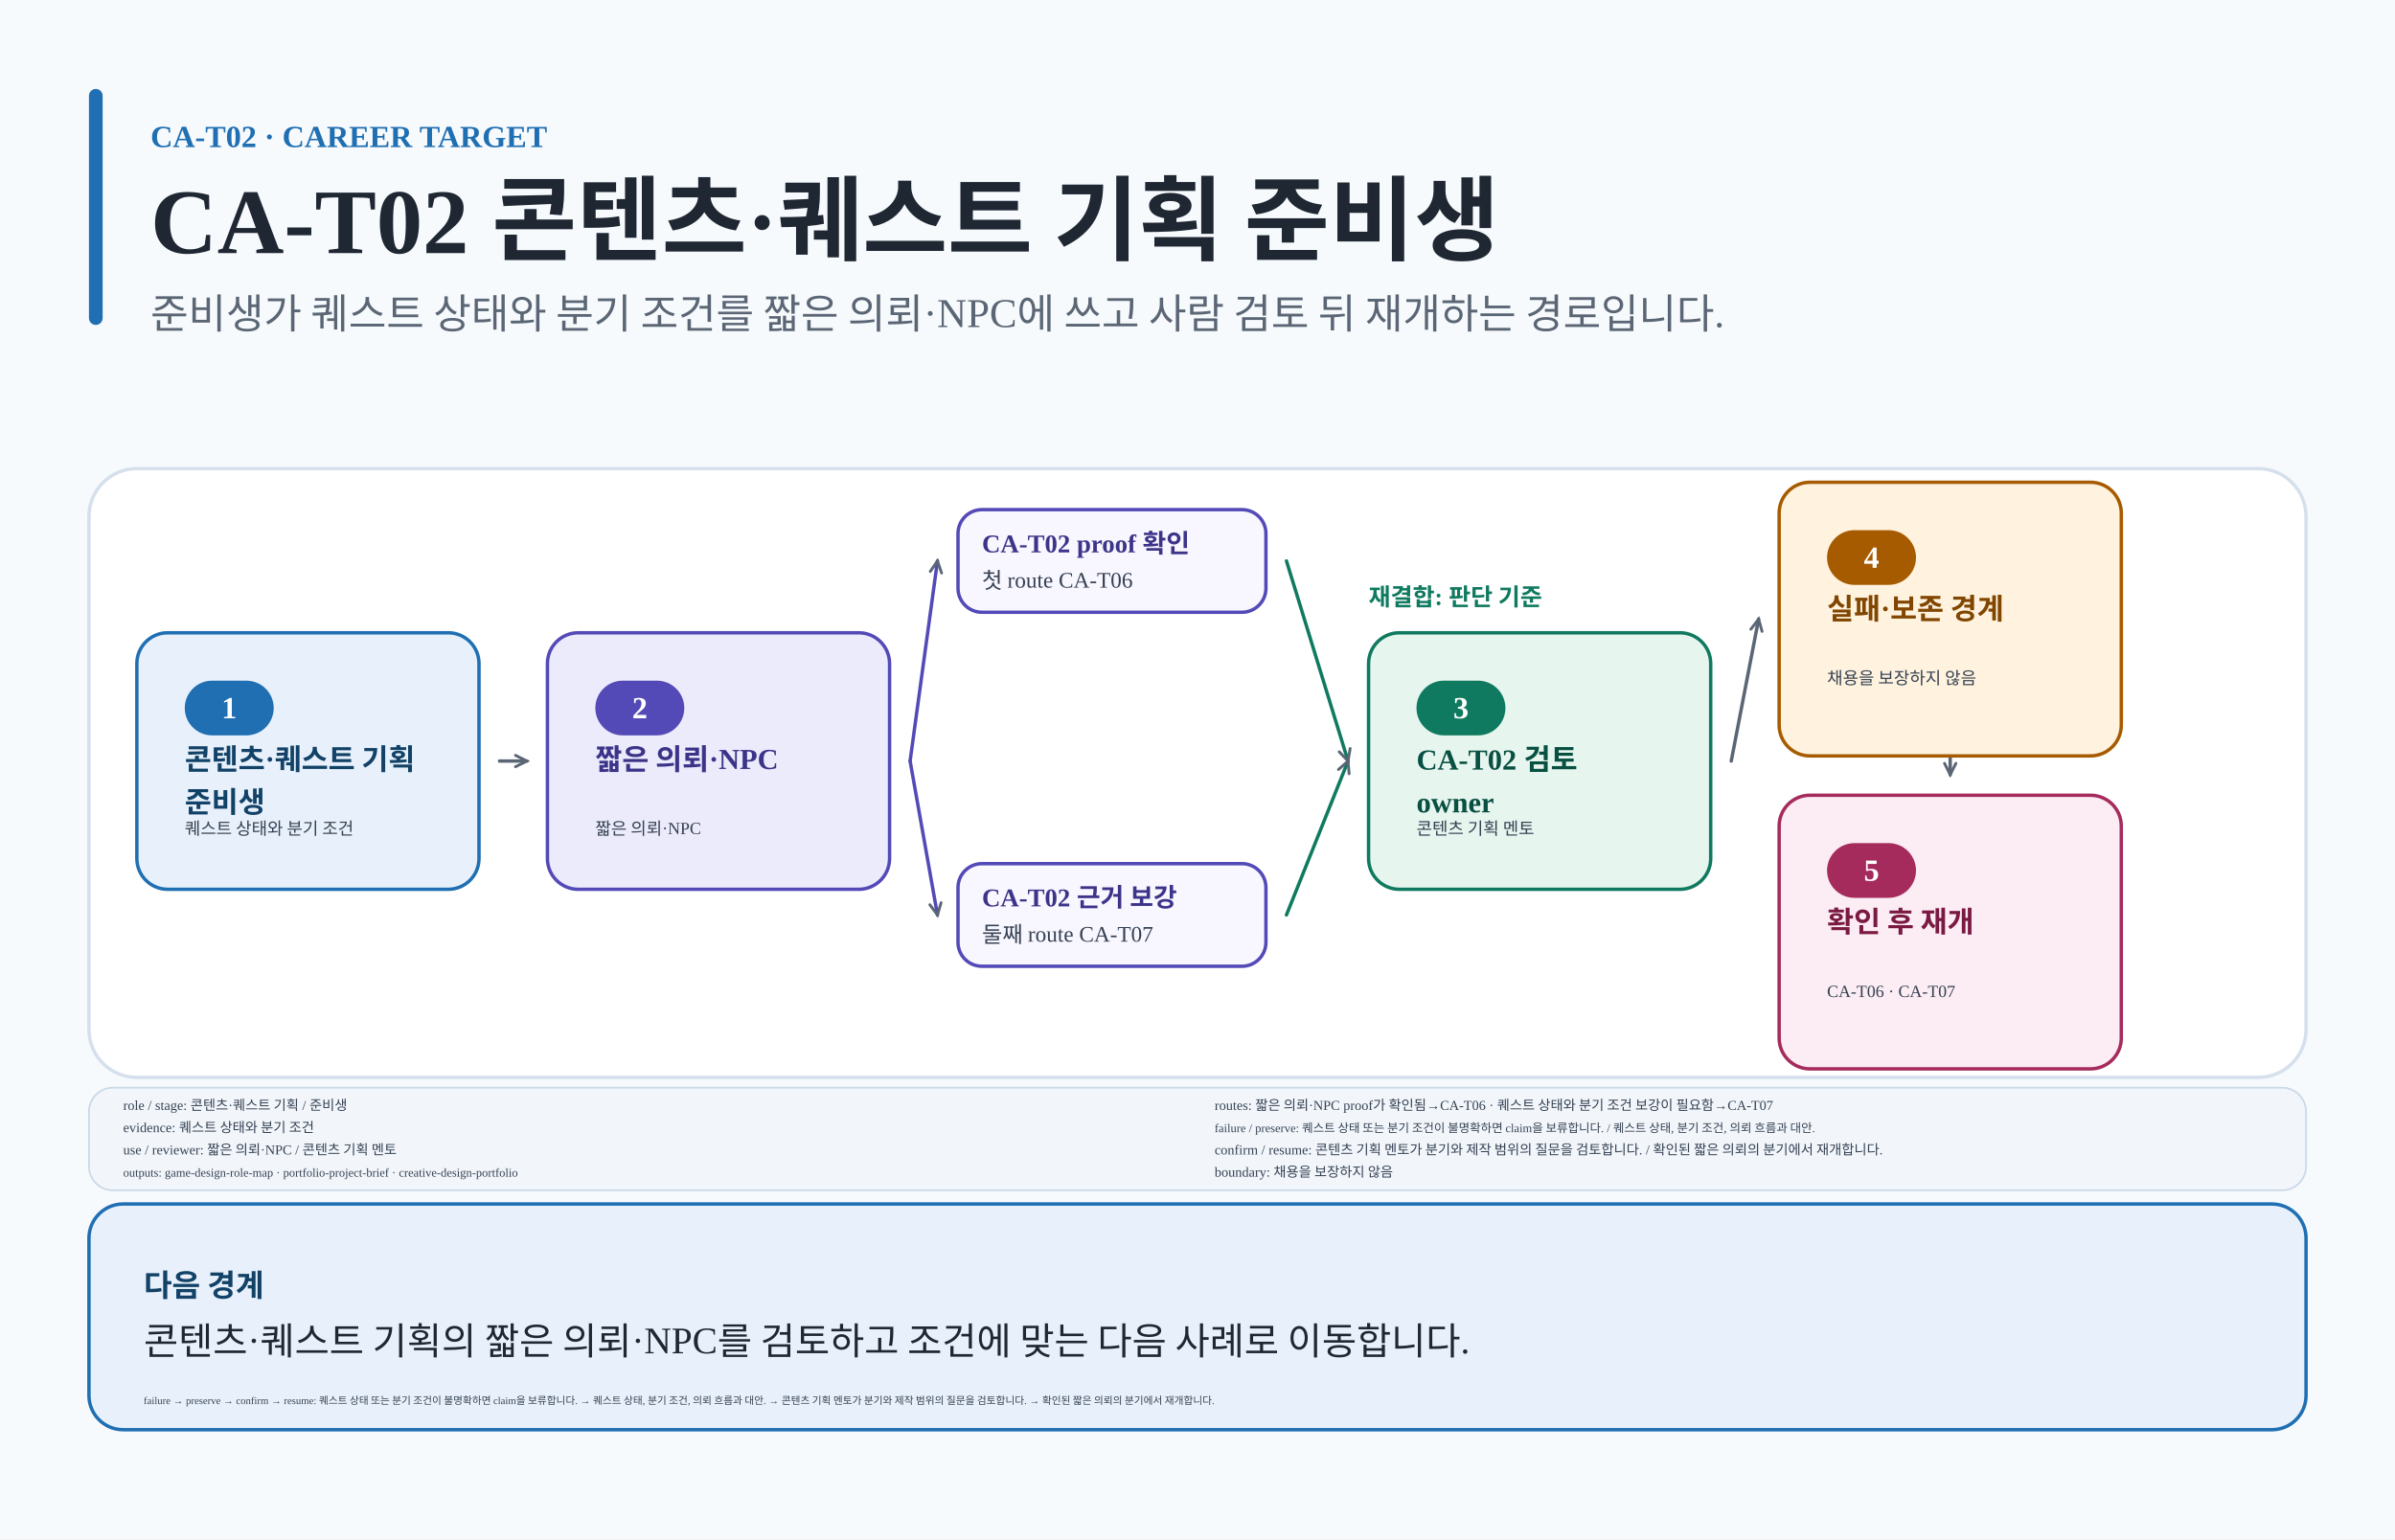
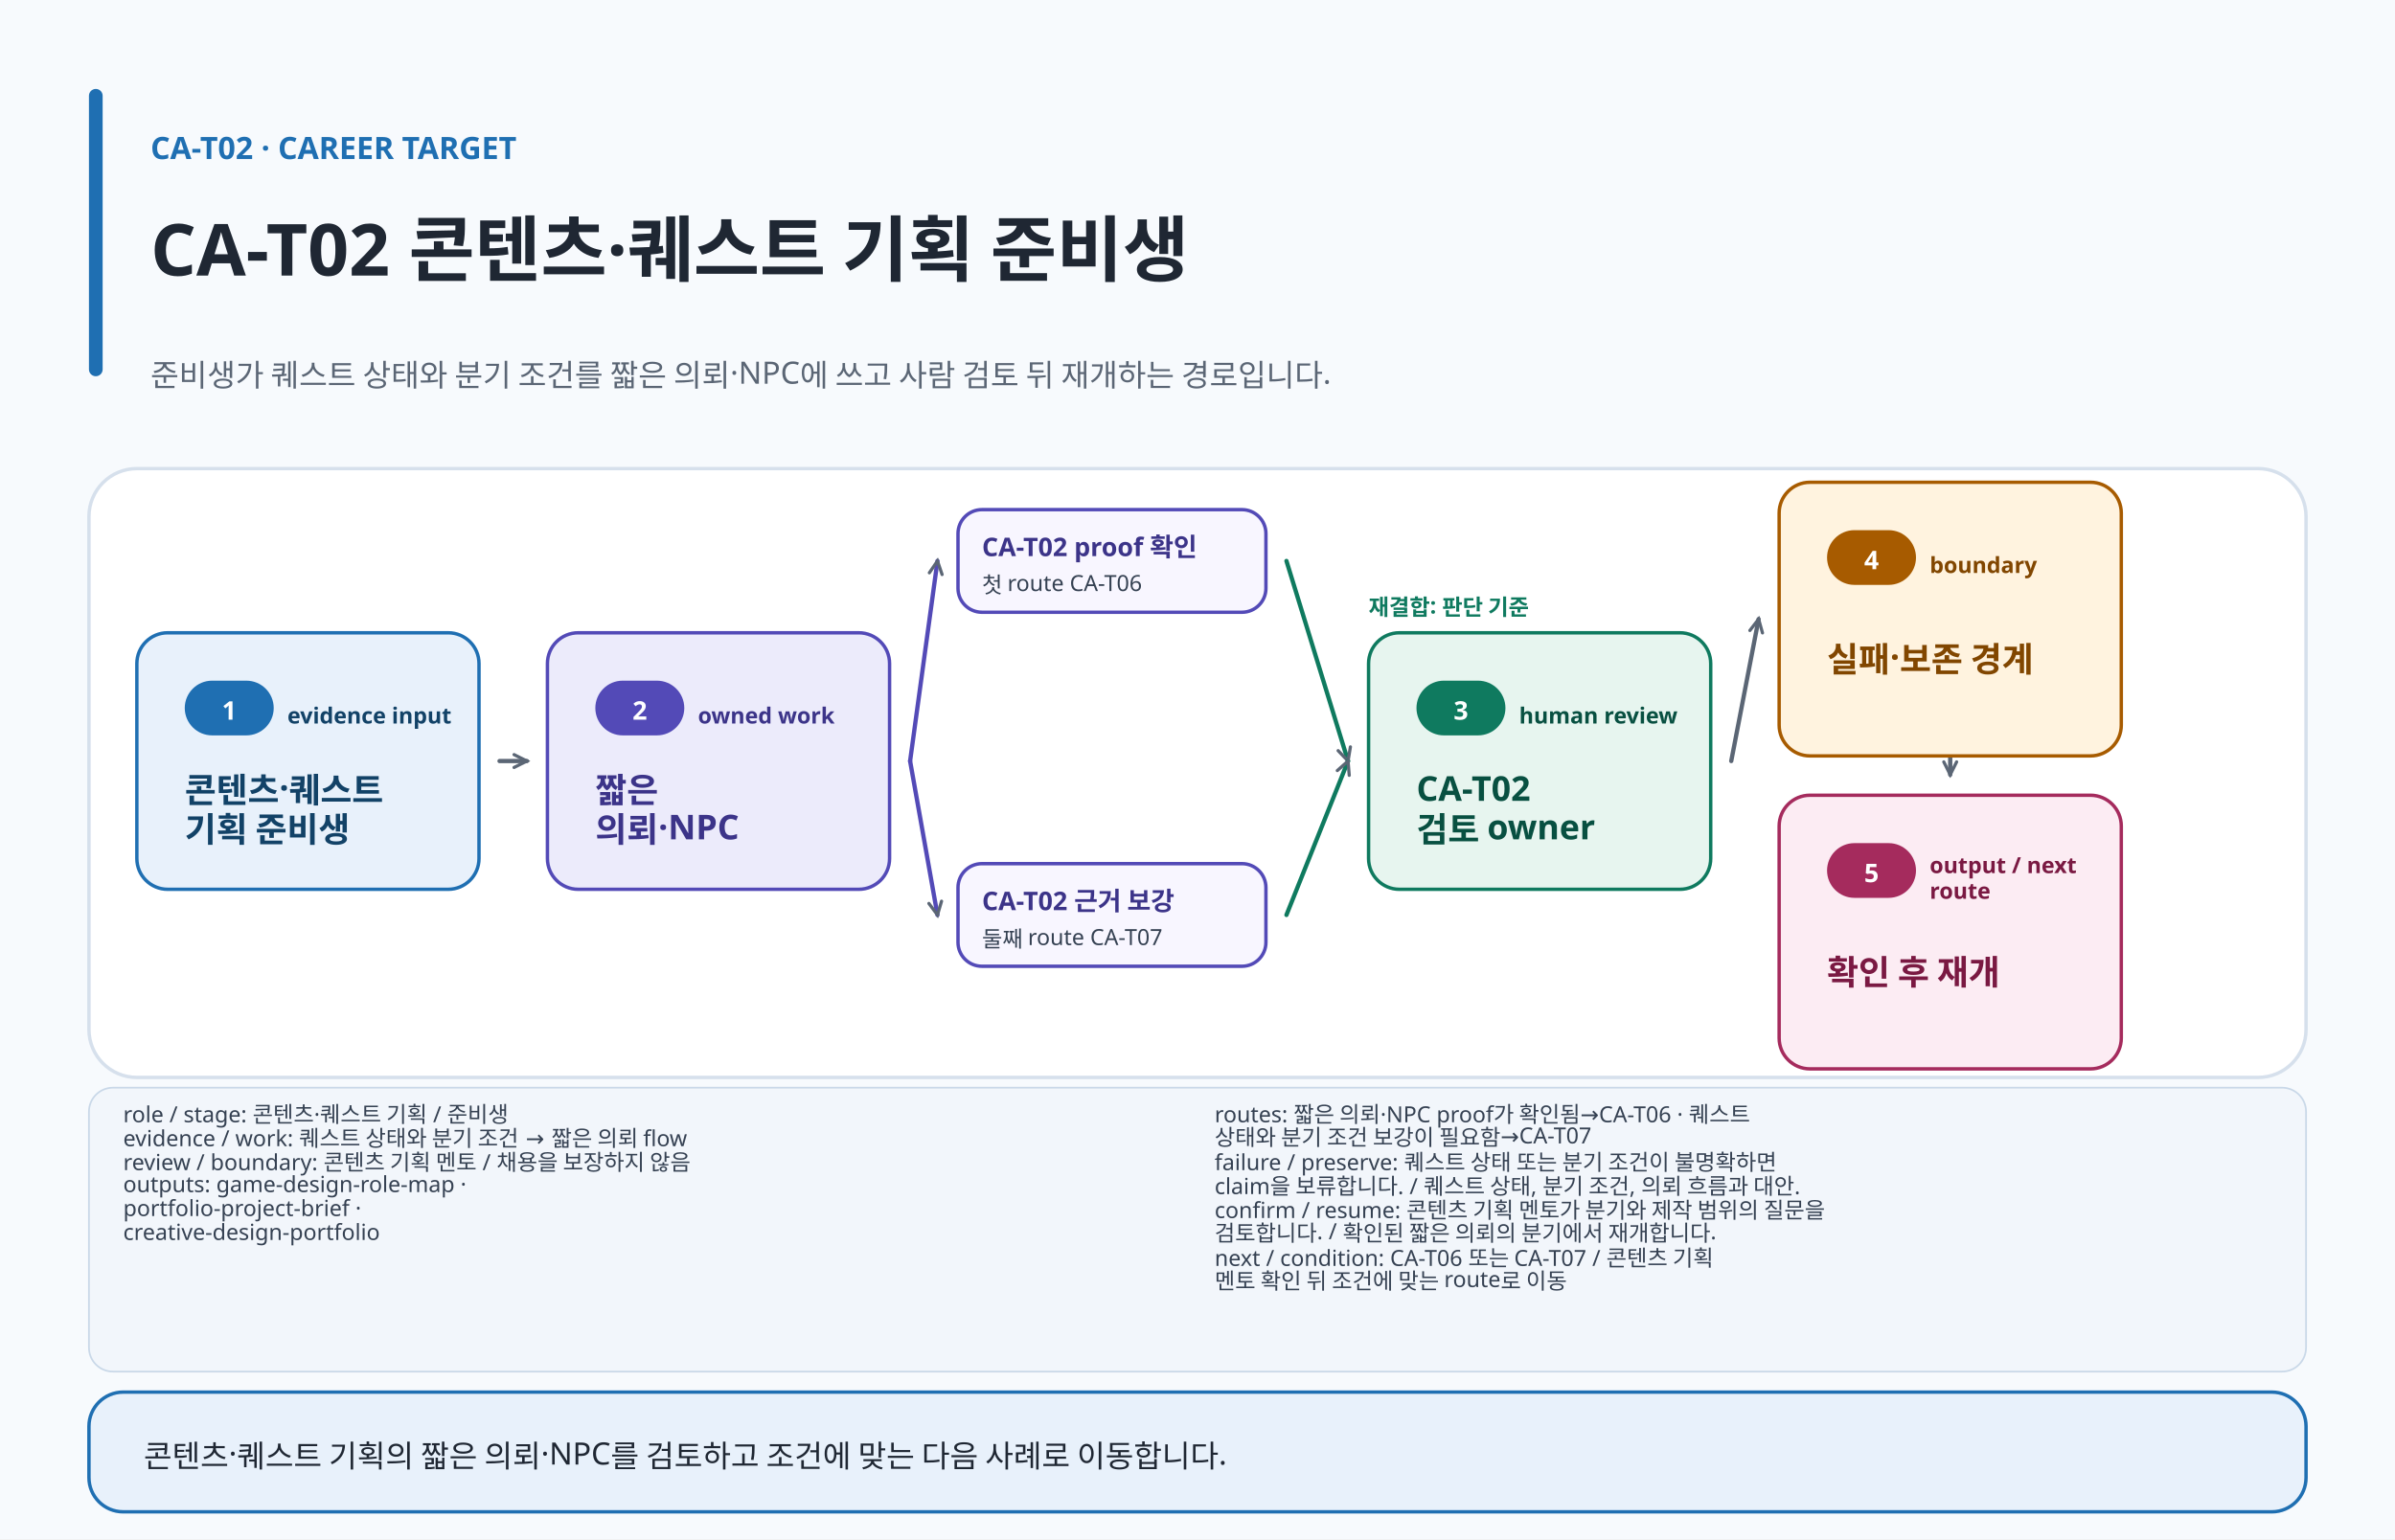
- <svg xmlns="http://www.w3.org/2000/svg" viewBox="0 0 1400 900" width="1400" height="900" role="img" aria-label="콘텐츠와 퀘스트 기획 준비생의 제작 가능성 증거 흐름">
+ <svg xmlns="http://www.w3.org/2000/svg" viewBox="0 0 1400 900" width="1400" height="900" role="img" aria-label="콘텐츠와 퀘스트 기획 준비생의 제작 가능성 증거 흐름" style="font-family:Pretendard,'Apple SD Gothic Neo','Malgun Gothic','Noto Sans KR',sans-serif">
  <defs>
-     <marker id="open-arrow" viewBox="0 0 12 12" refX="10" refY="6" markerWidth="10" markerHeight="10" markerUnits="userSpaceOnUse" orient="auto">
+     <marker id="open-arrow" viewBox="0 0 12 12" refX="10" refY="6" markerWidth="11.25" markerHeight="11.25" markerUnits="userSpaceOnUse" orient="auto">
      <path d="M 2 2 L 10 6 L 2 10" fill="none" stroke="#5B6675" stroke-width="2" stroke-linecap="round" />
    </marker>
  </defs>
  <rect width="1400" height="900" fill="#F7FAFD" />
-   <rect x="52" y="52" width="8" height="138" rx="4" fill="#1F6FB2" />
-   <text x="88" y="86" fill="#1F6FB2" font-size="18" font-weight="700">CA-T02 · CAREER TARGET</text>
-   <text x="88" y="148" fill="#1F2733" font-size="54" font-weight="700">CA-T02 콘텐츠·퀘스트 기획 준비생</text>
-   <text x="88" y="192" fill="#5B6675" font-size="24" textLength="1220" lengthAdjust="spacingAndGlyphs">준비생가 퀘스트 상태와 분기 조건를 짧은 의뢰·NPC에 쓰고 사람 검토 뒤 재개하는 경로입니다.</text>
+   <rect x="52" y="52" width="8" height="168" rx="4" fill="#1F6FB2" />
+   <text data-text-role="eyebrow" x="88" y="86" text-anchor="start" dominant-baseline="central" fill="#1F6FB2" font-size="18" font-weight="700">
+     <tspan x="88" dy="0">CA-T02 · CAREER TARGET</tspan>
+   </text>
+   <text data-text-role="title" x="88" y="141" text-anchor="start" dominant-baseline="central" fill="#1F2733" font-size="42" font-weight="700">
+     <tspan x="88" dy="0">CA-T02 콘텐츠·퀘스트 기획 준비생</tspan>
+   </text>
+   <text data-text-role="description" x="88" y="218" text-anchor="start" dominant-baseline="central" fill="#5B6675" font-size="18" font-weight="400">
+     <tspan x="88" dy="0">준비생가 퀘스트 상태와 분기 조건를 짧은 의뢰·NPC에 쓰고 사람 검토 뒤 재개하는 경로입니다.</tspan>
+   </text>
  <rect x="52" y="274" width="1296" height="356" rx="28" fill="#FFFFFF" stroke="#D6E0EC" stroke-width="2" />
-   <path d="M 292 445 L 308 445" fill="none" stroke="#5B6675" stroke-width="2" stroke-linecap="round" marker-end="url(#open-arrow)" />
-   <path d="M 1012 445 L 1028 362" fill="none" stroke="#5B6675" stroke-width="2" stroke-linecap="round" marker-end="url(#open-arrow)" />
-   <path d="M 1140 442 L 1140 453" fill="none" stroke="#5B6675" stroke-width="2" stroke-linecap="round" marker-end="url(#open-arrow)" />
-   <path class="decision-branch" d="M 532 445 L 548 328" fill="none" stroke="#534AB7" stroke-width="2" stroke-linecap="round" marker-end="url(#open-arrow)" />
+   <path d="M 292 445 L 308 445" fill="none" stroke="#5B6675" stroke-width="2.5" stroke-linecap="round" marker-end="url(#open-arrow)" />
+   <path d="M 1012 445 L 1028 362" fill="none" stroke="#5B6675" stroke-width="2.5" stroke-linecap="round" marker-end="url(#open-arrow)" />
+   <path d="M 1140 442 L 1140 453" fill="none" stroke="#5B6675" stroke-width="2.5" stroke-linecap="round" marker-end="url(#open-arrow)" />
+   <path class="decision-branch" d="M 532 445 L 548 328" fill="none" stroke="#534AB7" stroke-width="2.5" stroke-linecap="round" marker-end="url(#open-arrow)" />
  <g class="decision-branch" aria-label="선택지 1: CA-T02 proof 확인">
    <rect x="560" y="298" width="180" height="60" rx="14" fill="#F8F6FF" stroke="#534AB7" stroke-width="2" />
-     <text x="574" y="323" fill="#3C3489" font-size="15" font-weight="700">CA-T02 proof 확인</text>
-     <text x="574" y="344" fill="#354152" font-size="13">첫 route CA-T06</text>
+     <text data-text-role="card-body" x="574" y="318" text-anchor="start" dominant-baseline="central" fill="#3C3489" font-size="15" font-weight="700">
+       <tspan x="574" dy="0">CA-T02 proof 확인</tspan>
+     </text>
+     <text data-text-role="caption" x="574" y="341" text-anchor="start" dominant-baseline="central" fill="#354152" font-size="13" font-weight="400">
+       <tspan x="574" dy="0">첫 route CA-T06</tspan>
+     </text>
  </g>
-   <path class="decision-branch" d="M 752 328 L 788 445" fill="none" stroke="#0F7A5F" stroke-width="2" stroke-linecap="round" marker-end="url(#open-arrow)" />
-   <path class="decision-branch" d="M 532 445 L 548 535" fill="none" stroke="#534AB7" stroke-width="2" stroke-linecap="round" marker-end="url(#open-arrow)" />
+   <path class="decision-branch" d="M 752 328 L 788 445" fill="none" stroke="#0F7A5F" stroke-width="2.5" stroke-linecap="round" marker-end="url(#open-arrow)" />
+   <path class="decision-branch" d="M 532 445 L 548 535" fill="none" stroke="#534AB7" stroke-width="2.5" stroke-linecap="round" marker-end="url(#open-arrow)" />
  <g class="decision-branch" aria-label="선택지 2: CA-T02 근거 보강">
    <rect x="560" y="505" width="180" height="60" rx="14" fill="#F8F6FF" stroke="#534AB7" stroke-width="2" />
-     <text x="574" y="530" fill="#3C3489" font-size="15" font-weight="700">CA-T02 근거 보강</text>
-     <text x="574" y="551" fill="#354152" font-size="13">둘째 route CA-T07</text>
+     <text data-text-role="card-body" x="574" y="525" text-anchor="start" dominant-baseline="central" fill="#3C3489" font-size="15" font-weight="700">
+       <tspan x="574" dy="0">CA-T02 근거 보강</tspan>
+     </text>
+     <text data-text-role="caption" x="574" y="548" text-anchor="start" dominant-baseline="central" fill="#354152" font-size="13" font-weight="400">
+       <tspan x="574" dy="0">둘째 route CA-T07</tspan>
+     </text>
  </g>
-   <path class="decision-branch" d="M 752 535 L 788 445" fill="none" stroke="#0F7A5F" stroke-width="2" stroke-linecap="round" marker-end="url(#open-arrow)" />
-   <text x="800" y="354" fill="#0F7A5F" font-size="14" font-weight="700">재결합: 판단 기준</text>
+   <path class="decision-branch" d="M 752 535 L 788 445" fill="none" stroke="#0F7A5F" stroke-width="2.5" stroke-linecap="round" marker-end="url(#open-arrow)" />
+   <text data-text-role="caption" x="800" y="354" text-anchor="start" dominant-baseline="central" fill="#0F7A5F" font-size="13" font-weight="700">
+     <tspan x="800" dy="0">재결합: 판단 기준</tspan>
+   </text>
  <g aria-label="읽기 순서 1: 콘텐츠·퀘스트 기획 준비생">
    <rect x="80" y="370" width="200" height="150" rx="18" fill="#E8F1FB" stroke="#1F6FB2" stroke-width="2" />
    <rect x="108" y="398" width="52" height="32" rx="16" fill="#1F6FB2" />
-     <text x="134" y="420" text-anchor="middle" fill="#FFFFFF" font-size="18" font-weight="700">1</text>
-     <text x="108" y="450" fill="#124267" font-size="17" font-weight="700">콘텐츠·퀘스트 기획</text>
-     <text x="108" y="475" fill="#124267" font-size="17" font-weight="700"> 준비생</text>
-     <text x="108" y="488" fill="#354152" font-size="10" textLength="164" lengthAdjust="spacingAndGlyphs">퀘스트 상태와 분기 조건</text>
+     <text data-text-role="caption" x="134" y="415" text-anchor="middle" dominant-baseline="central" fill="#FFFFFF" font-size="15" font-weight="700">
+       <tspan x="134" dy="0">1</tspan>
+     </text>
+     <text data-text-role="caption" x="168" y="418" text-anchor="start" dominant-baseline="central" fill="#124267" font-size="13" font-weight="700">
+       <tspan x="168" dy="0">evidence input</tspan>
+     </text>
+     <text data-text-role="card-title" x="108" y="460.5" text-anchor="start" dominant-baseline="central" fill="#124267" font-size="20" font-weight="700">
+       <tspan x="108" dy="0">콘텐츠·퀘스트</tspan>
+       <tspan x="108" dy="23">기획 준비생</tspan>
+     </text>
  </g>
  <g aria-label="읽기 순서 2: 짧은 의뢰·NPC">
    <rect x="320" y="370" width="200" height="150" rx="18" fill="#ECEBFB" stroke="#534AB7" stroke-width="2" />
    <rect x="348" y="398" width="52" height="32" rx="16" fill="#534AB7" />
-     <text x="374" y="420" text-anchor="middle" fill="#FFFFFF" font-size="18" font-weight="700">2</text>
-     <text x="348" y="450" fill="#3C3489" font-size="17" font-weight="700">짧은 의뢰·NPC</text>
-     <text x="348" y="488" fill="#354152" font-size="10" textLength="164" lengthAdjust="spacingAndGlyphs">짧은 의뢰·NPC</text>
+     <text data-text-role="caption" x="374" y="415" text-anchor="middle" dominant-baseline="central" fill="#FFFFFF" font-size="15" font-weight="700">
+       <tspan x="374" dy="0">2</tspan>
+     </text>
+     <text data-text-role="caption" x="408" y="418" text-anchor="start" dominant-baseline="central" fill="#3C3489" font-size="13" font-weight="700">
+       <tspan x="408" dy="0">owned work</tspan>
+     </text>
+     <text data-text-role="card-title" x="348" y="460.5" text-anchor="start" dominant-baseline="central" fill="#3C3489" font-size="20" font-weight="700">
+       <tspan x="348" dy="0">짧은</tspan>
+       <tspan x="348" dy="23">의뢰·NPC</tspan>
+     </text>
  </g>
  <g aria-label="읽기 순서 3: CA-T02 검토 owner">
    <rect x="800" y="370" width="200" height="150" rx="18" fill="#E7F5EF" stroke="#0F7A5F" stroke-width="2" />
    <rect x="828" y="398" width="52" height="32" rx="16" fill="#0F7A5F" />
-     <text x="854" y="420" text-anchor="middle" fill="#FFFFFF" font-size="18" font-weight="700">3</text>
-     <text x="828" y="450" fill="#085041" font-size="17" font-weight="700">CA-T02 검토 </text>
-     <text x="828" y="475" fill="#085041" font-size="17" font-weight="700">owner</text>
-     <text x="828" y="488" fill="#354152" font-size="10" textLength="164" lengthAdjust="spacingAndGlyphs">콘텐츠 기획 멘토</text>
+     <text data-text-role="caption" x="854" y="415" text-anchor="middle" dominant-baseline="central" fill="#FFFFFF" font-size="15" font-weight="700">
+       <tspan x="854" dy="0">3</tspan>
+     </text>
+     <text data-text-role="caption" x="888" y="418" text-anchor="start" dominant-baseline="central" fill="#085041" font-size="13" font-weight="700">
+       <tspan x="888" dy="0">human review</tspan>
+     </text>
+     <text data-text-role="card-title" x="828" y="460.5" text-anchor="start" dominant-baseline="central" fill="#085041" font-size="20" font-weight="700">
+       <tspan x="828" dy="0">CA-T02</tspan>
+       <tspan x="828" dy="23">검토 owner</tspan>
+     </text>
  </g>
  <g aria-label="읽기 순서 4: 실패·보존 경계">
    <rect x="1040" y="282" width="200" height="160" rx="18" fill="#FFF3DF" stroke="#A75B00" stroke-width="2" />
    <rect x="1068" y="310" width="52" height="32" rx="16" fill="#A75B00" />
-     <text x="1094" y="332" text-anchor="middle" fill="#FFFFFF" font-size="18" font-weight="700">4</text>
-     <text x="1068" y="362" fill="#814600" font-size="17" font-weight="700">실패·보존 경계</text>
-     <text x="1068" y="400" fill="#354152" font-size="10" textLength="164" lengthAdjust="spacingAndGlyphs">채용을 보장하지 않음</text>
+     <text data-text-role="caption" x="1094" y="327" text-anchor="middle" dominant-baseline="central" fill="#FFFFFF" font-size="15" font-weight="700">
+       <tspan x="1094" dy="0">4</tspan>
+     </text>
+     <text data-text-role="caption" x="1128" y="330" text-anchor="start" dominant-baseline="central" fill="#814600" font-size="13" font-weight="700">
+       <tspan x="1128" dy="0">boundary</tspan>
+     </text>
+     <text data-text-role="card-title" x="1068" y="384" text-anchor="start" dominant-baseline="central" fill="#814600" font-size="20" font-weight="700">
+       <tspan x="1068" dy="0">실패·보존 경계</tspan>
+     </text>
  </g>
  <g aria-label="읽기 순서 5: 확인 후 재개">
    <rect x="1040" y="465" width="200" height="160" rx="18" fill="#FCECF3" stroke="#A52B5D" stroke-width="2" />
    <rect x="1068" y="493" width="52" height="32" rx="16" fill="#A52B5D" />
-     <text x="1094" y="515" text-anchor="middle" fill="#FFFFFF" font-size="18" font-weight="700">5</text>
-     <text x="1068" y="545" fill="#7A1942" font-size="17" font-weight="700">확인 후 재개</text>
-     <text x="1068" y="583" fill="#354152" font-size="10" textLength="164" lengthAdjust="spacingAndGlyphs">CA-T06 · CA-T07</text>
+     <text data-text-role="caption" x="1094" y="510" text-anchor="middle" dominant-baseline="central" fill="#FFFFFF" font-size="15" font-weight="700">
+       <tspan x="1094" dy="0">5</tspan>
+     </text>
+     <text data-text-role="caption" x="1128" y="505.5" text-anchor="start" dominant-baseline="central" fill="#7A1942" font-size="13" font-weight="700">
+       <tspan x="1128" dy="0">output / next</tspan>
+       <tspan x="1128" dy="15">route</tspan>
+     </text>
+     <text data-text-role="card-title" x="1068" y="567" text-anchor="start" dominant-baseline="central" fill="#7A1942" font-size="20" font-weight="700">
+       <tspan x="1068" dy="0">확인 후 재개</tspan>
+     </text>
  </g>
-   <rect x="52" y="636" width="1296" height="60" rx="14" fill="#F2F6FB" stroke="#C9D8E8" stroke-width="1" />
-   <text x="72" y="649" fill="#354152" font-size="8">role / stage: 콘텐츠·퀘스트 기획 / 준비생</text>
-   <text x="72" y="662" fill="#354152" font-size="8">evidence: 퀘스트 상태와 분기 조건</text>
-   <text x="72" y="675" fill="#354152" font-size="8">use / reviewer: 짧은 의뢰·NPC / 콘텐츠 기획 멘토</text>
-   <text x="72" y="688" fill="#354152" font-size="7" textLength="610" lengthAdjust="spacingAndGlyphs">outputs: game-design-role-map · portfolio-project-brief · creative-design-portfolio</text>
-   <text x="710" y="649" fill="#354152" font-size="8" textLength="618" lengthAdjust="spacingAndGlyphs">routes: 짧은 의뢰·NPC proof가 확인됨→CA-T06 · 퀘스트 상태와 분기 조건 보강이 필요함→CA-T07</text>
-   <text x="710" y="662" fill="#354152" font-size="7" textLength="618" lengthAdjust="spacingAndGlyphs">failure / preserve: 퀘스트 상태 또는 분기 조건이 불명확하면 claim을 보류합니다. / 퀘스트 상태, 분기 조건, 의뢰 흐름과 대안.</text>
-   <text x="710" y="675" fill="#354152" font-size="8" textLength="618" lengthAdjust="spacingAndGlyphs">confirm / resume: 콘텐츠 기획 멘토가 분기와 제작 범위의 질문을 검토합니다. / 확인된 짧은 의뢰의 분기에서 재개합니다.</text>
-   <text x="710" y="688" fill="#354152" font-size="8">boundary: 채용을 보장하지 않음</text>
-   <rect x="52" y="704" width="1296" height="132" rx="20" fill="#E8F1FB" stroke="#1F6FB2" stroke-width="2" />
-   <text x="84" y="758" fill="#124267" font-size="18" font-weight="700">다음 경계</text>
-   <text x="84" y="792" fill="#1F2733" font-size="22">콘텐츠·퀘스트 기획의 짧은 의뢰·NPC를 검토하고 조건에 맞는 다음 사례로 이동합니다.</text>
-   <text x="84" y="821" fill="#354152" font-weight="500" font-size="6" textLength="1232" lengthAdjust="spacingAndGlyphs">failure → preserve → confirm → resume: 퀘스트 상태 또는 분기 조건이 불명확하면 claim을 보류합니다. → 퀘스트 상태, 분기 조건, 의뢰 흐름과 대안. → 콘텐츠 기획 멘토가 분기와 제작 범위의 질문을 검토합니다. → 확인된 짧은 의뢰의 분기에서 재개합니다.</text>
+   <rect x="52" y="636" width="1296" height="166" rx="14" fill="#F2F6FB" stroke="#C9D8E8" stroke-width="1" />
+   <text data-text-role="semantic-rail" x="72" y="650" text-anchor="start" dominant-baseline="central" fill="#354152" font-size="13" font-weight="400">
+     <tspan x="72" dy="0">role / stage: 콘텐츠·퀘스트 기획 / 준비생</tspan>
+   </text>
+   <text data-text-role="semantic-rail" x="72" y="664" text-anchor="start" dominant-baseline="central" fill="#354152" font-size="13" font-weight="400">
+     <tspan x="72" dy="0">evidence / work: 퀘스트 상태와 분기 조건 → 짧은 의뢰 flow</tspan>
+   </text>
+   <text data-text-role="semantic-rail" x="72" y="678" text-anchor="start" dominant-baseline="central" fill="#354152" font-size="13" font-weight="400">
+     <tspan x="72" dy="0">review / boundary: 콘텐츠 기획 멘토 / 채용을 보장하지 않음</tspan>
+   </text>
+   <text data-text-role="semantic-rail" x="72" y="692" text-anchor="start" dominant-baseline="central" fill="#354152" font-size="13" font-weight="400">
+     <tspan x="72" dy="0">outputs: game-design-role-map ·</tspan>
+     <tspan x="72" dy="14">portfolio-project-brief ·</tspan>
+     <tspan x="72" dy="14">creative-design-portfolio</tspan>
+   </text>
+   <text data-text-role="semantic-rail" x="710" y="650" text-anchor="start" dominant-baseline="central" fill="#354152" font-size="13" font-weight="400">
+     <tspan x="710" dy="0">routes: 짧은 의뢰·NPC proof가 확인됨→CA-T06 · 퀘스트</tspan>
+     <tspan x="710" dy="14">상태와 분기 조건 보강이 필요함→CA-T07</tspan>
+   </text>
+   <text data-text-role="semantic-rail" x="710" y="678" text-anchor="start" dominant-baseline="central" fill="#354152" font-size="13" font-weight="400">
+     <tspan x="710" dy="0">failure / preserve: 퀘스트 상태 또는 분기 조건이 불명확하면</tspan>
+     <tspan x="710" dy="14">claim을 보류합니다. / 퀘스트 상태, 분기 조건, 의뢰 흐름과 대안.</tspan>
+   </text>
+   <text data-text-role="semantic-rail" x="710" y="706" text-anchor="start" dominant-baseline="central" fill="#354152" font-size="13" font-weight="400">
+     <tspan x="710" dy="0">confirm / resume: 콘텐츠 기획 멘토가 분기와 제작 범위의 질문을</tspan>
+     <tspan x="710" dy="14">검토합니다. / 확인된 짧은 의뢰의 분기에서 재개합니다.</tspan>
+   </text>
+   <text data-text-role="semantic-rail" x="710" y="734" text-anchor="start" dominant-baseline="central" fill="#354152" font-size="13" font-weight="400">
+     <tspan x="710" dy="0">next / condition: CA-T06 또는 CA-T07 / 콘텐츠 기획</tspan>
+     <tspan x="710" dy="14">멘토 확인 뒤 조건에 맞는 route로 이동</tspan>
+   </text>
+   <rect x="52" y="814" width="1296" height="70" rx="20" fill="#E8F1FB" stroke="#1F6FB2" stroke-width="2" />
+   <text data-text-role="footer" x="84" y="850" text-anchor="start" dominant-baseline="central" fill="#1F2733" font-size="18" font-weight="400">
+     <tspan x="84" dy="0">콘텐츠·퀘스트 기획의 짧은 의뢰·NPC를 검토하고 조건에 맞는 다음 사례로 이동합니다.</tspan>
+   </text>
</svg>
